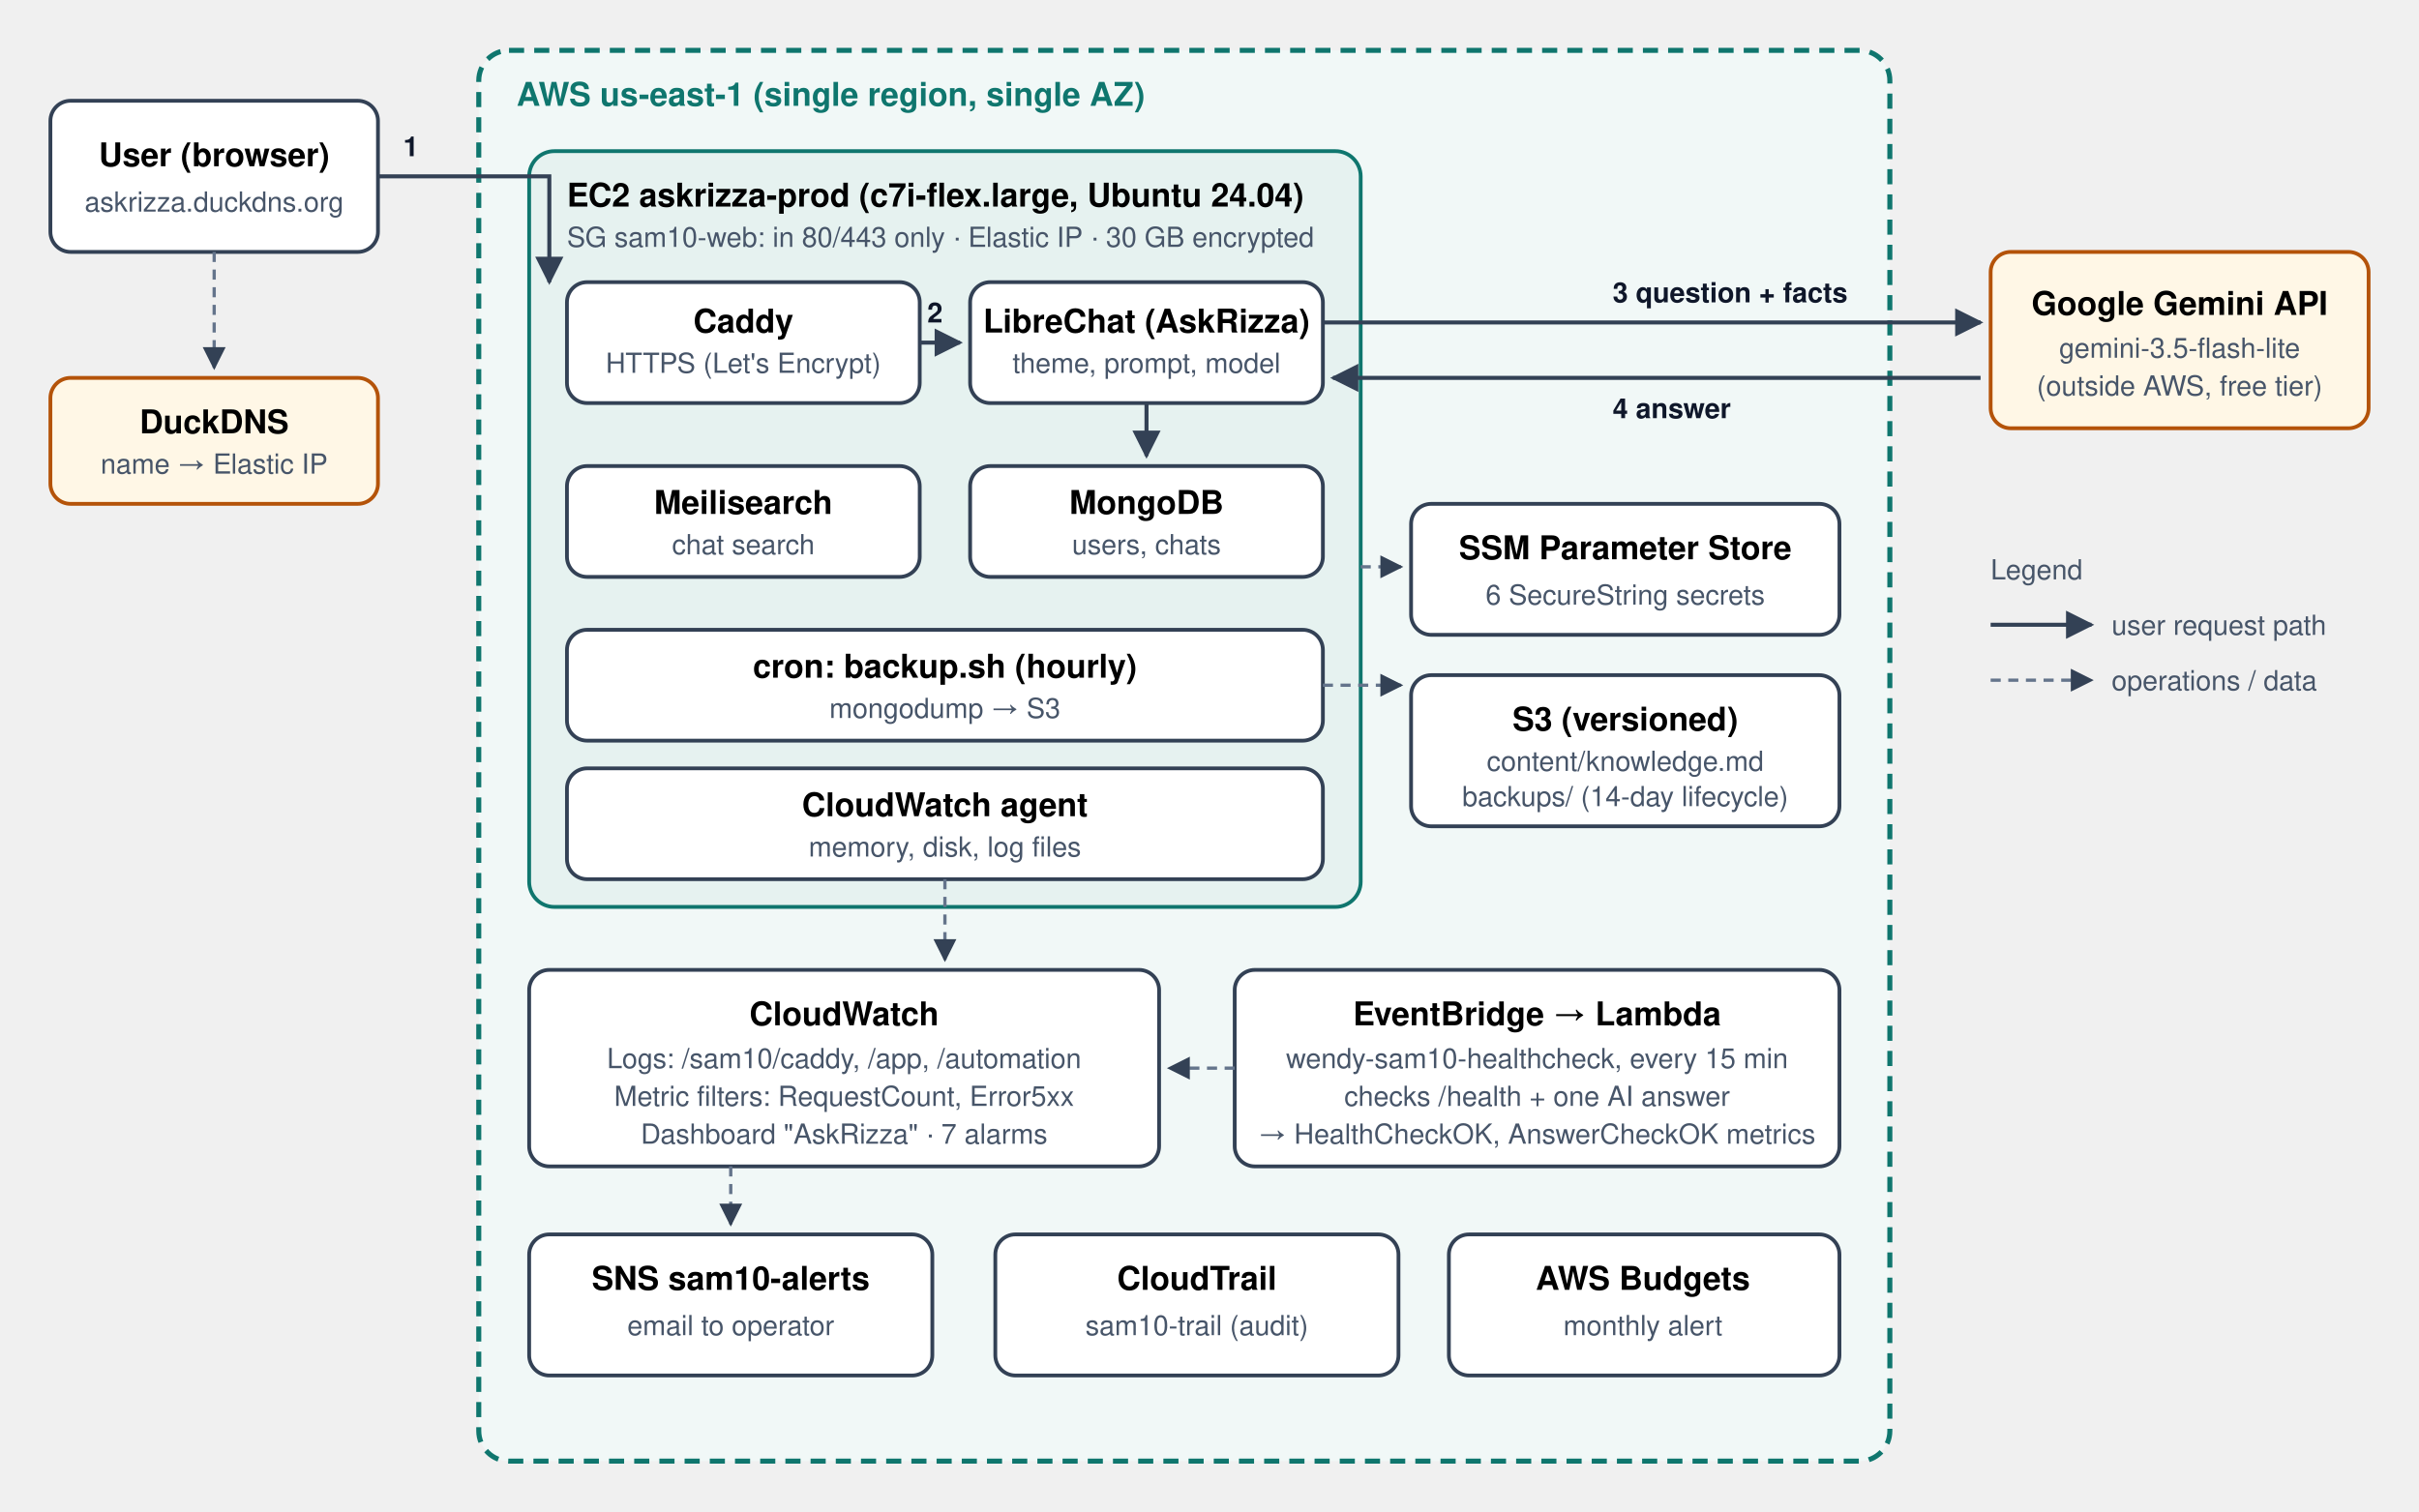
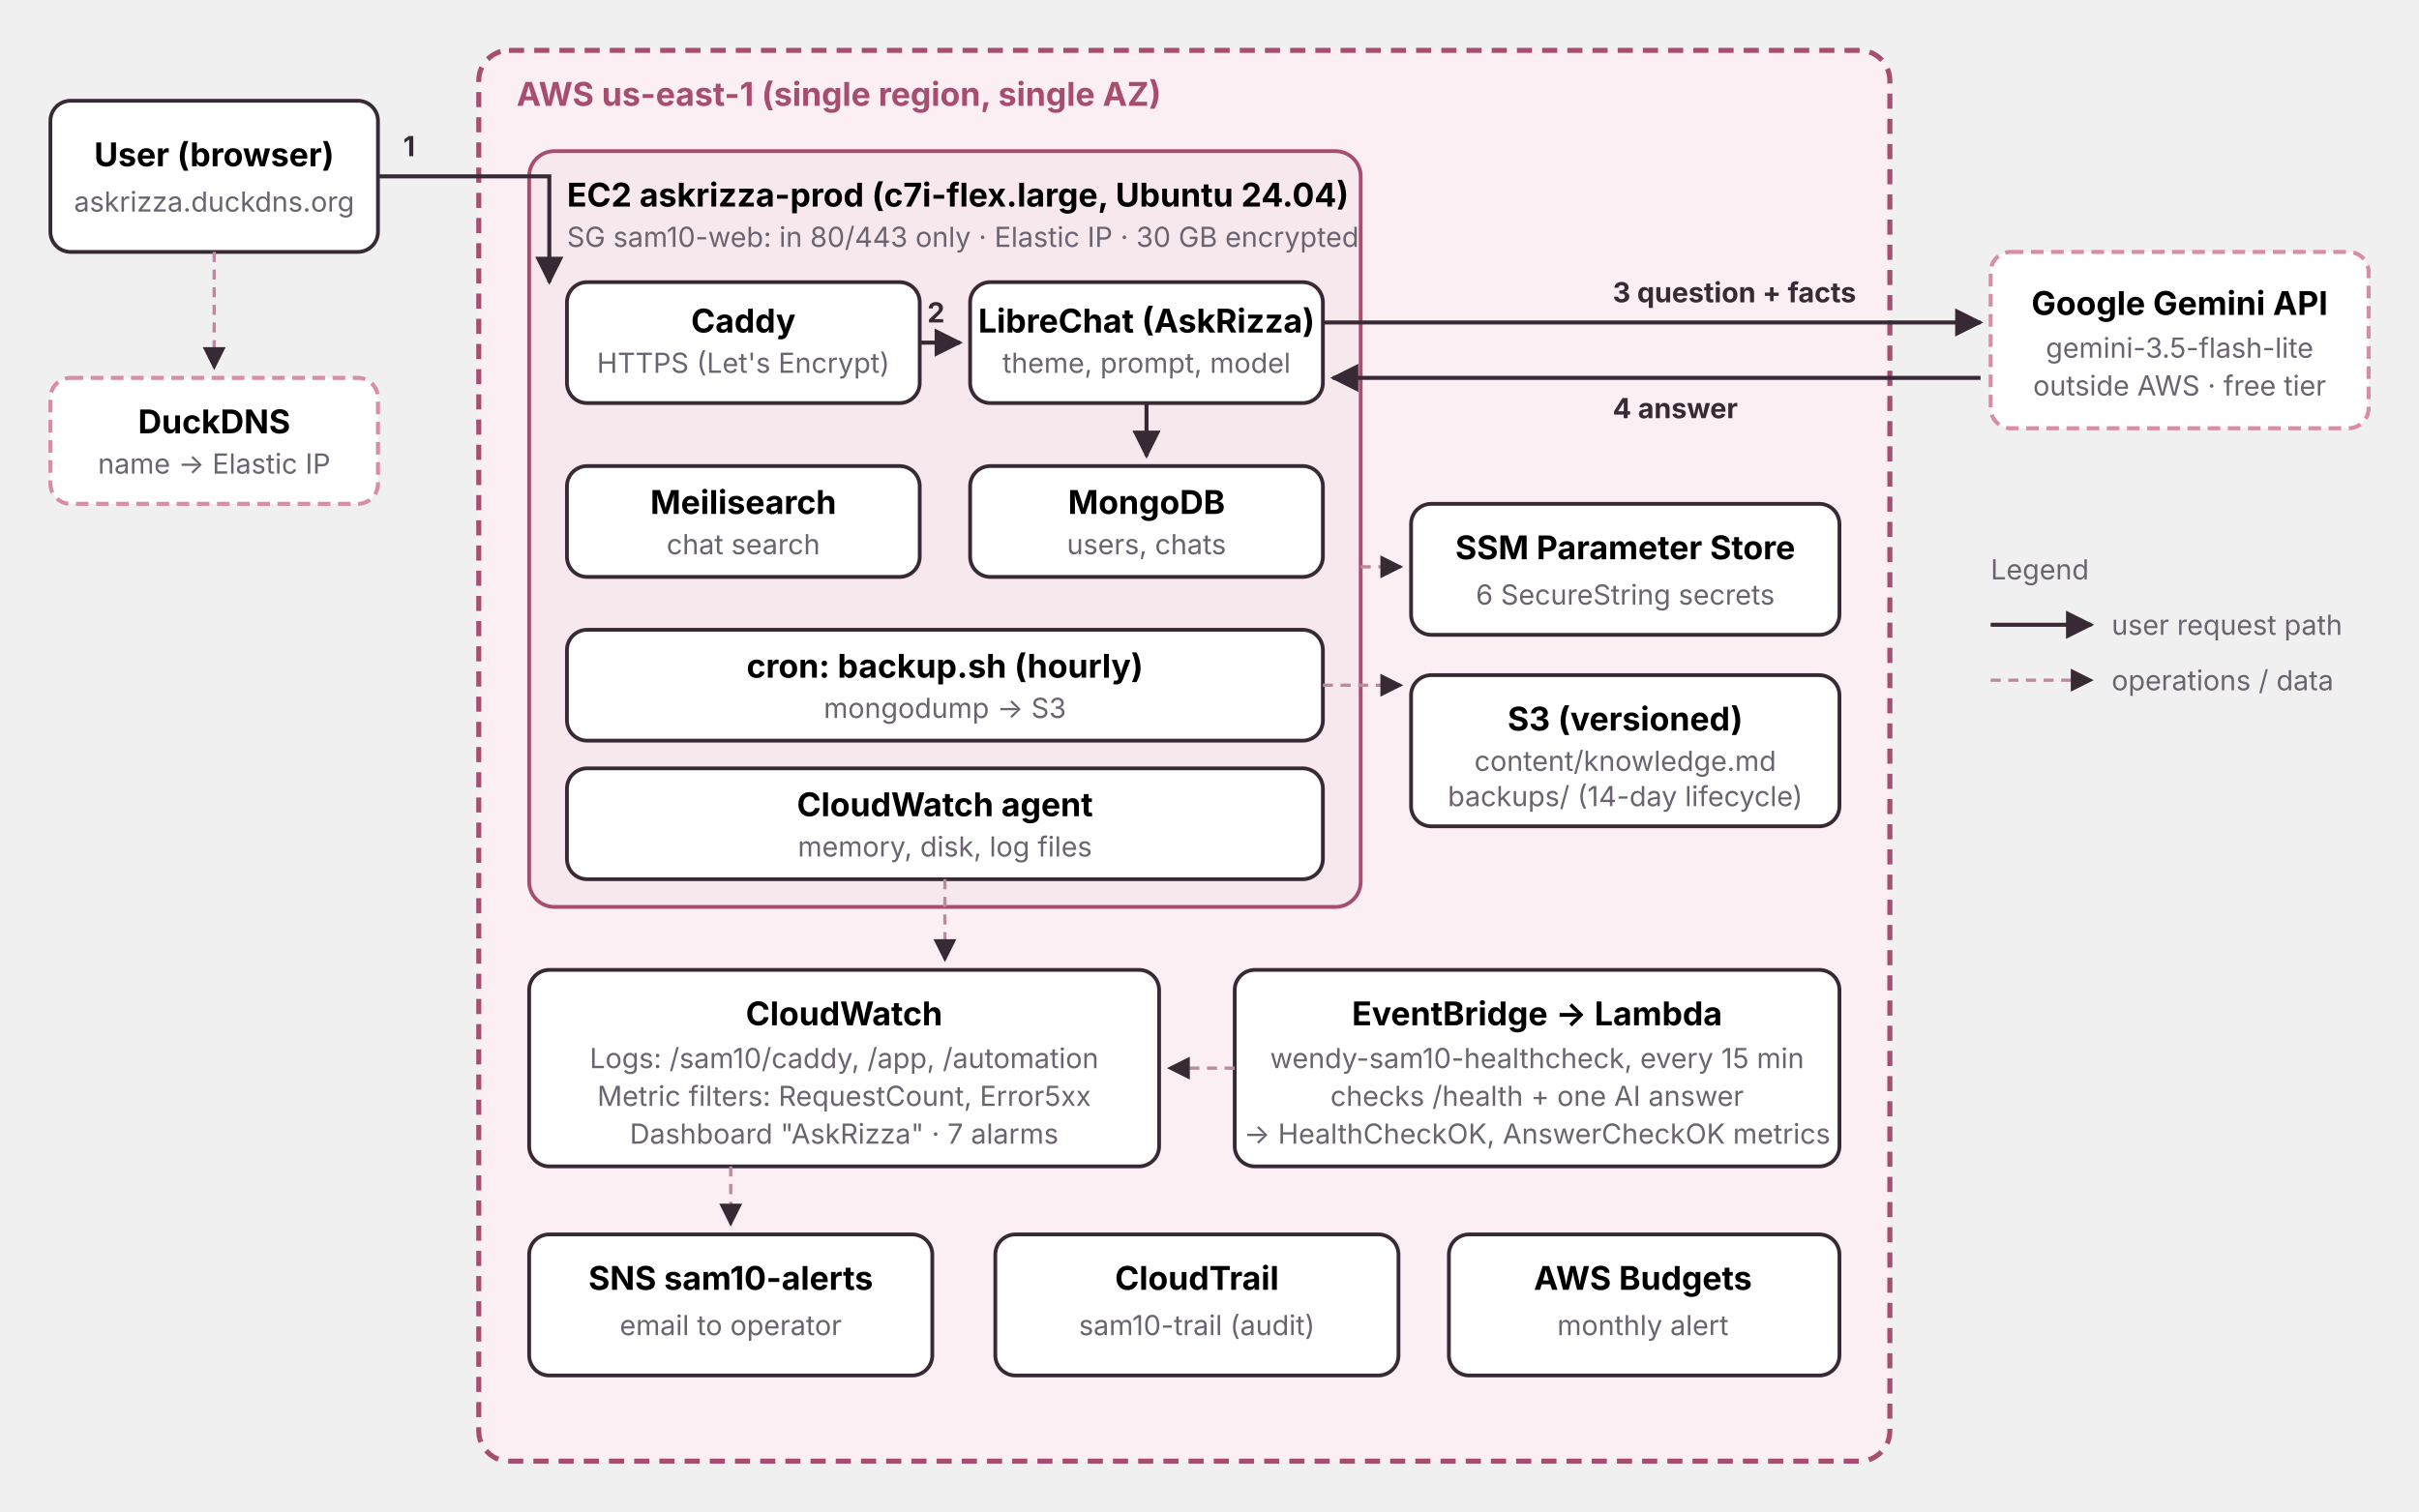
- <svg xmlns="http://www.w3.org/2000/svg" viewBox="0 0 960 600" font-family="Helvetica, Arial, sans-serif" font-size="13">
+ <svg xmlns="http://www.w3.org/2000/svg" viewBox="0 0 960 600" font-family="Inter, Helvetica, Arial, sans-serif" font-size="13">
  <defs>
    <marker id="a" viewBox="0 0 10 10" refX="9" refY="5" markerWidth="7" markerHeight="7" orient="auto-start-reverse">
-       <path d="M0 0L10 5L0 10z" fill="#334155" />
+       <path d="M0 0L10 5L0 10z" fill="#382A34" />
    </marker>
    <style>
-       .box{fill:#fff;stroke:#334155;stroke-width:1.5;rx:8}
-       .aws{fill:#f1f8f7;stroke:#0f766e;stroke-width:2;stroke-dasharray:6 4}
-       .ec2{fill:#e6f2f0;stroke:#0f766e;stroke-width:1.5}
-       .ext{fill:#fff7e6;stroke:#b45309;stroke-width:1.5}
+       .box{fill:#fff;stroke:#382A34;stroke-width:1.5;rx:8}
+       .aws{fill:#FCEFF3;stroke:#A64D70;stroke-width:2;stroke-dasharray:6 4}
+       .ec2{fill:#F7E8EE;stroke:#A64D70;stroke-width:1.5}
+       .ext{fill:#FFFFFF;stroke:#D98CA8;stroke-width:1.6;stroke-dasharray:5 3}
      .t{font-weight:bold}
-       .s{font-size:11px;fill:#475569}
-       .l{stroke:#334155;stroke-width:1.6;fill:none;marker-end:url(#a)}
-       .d{stroke:#64748b;stroke-width:1.3;fill:none;stroke-dasharray:4 3;marker-end:url(#a)}
-       .n{font-size:11px;fill:#0f172a;font-weight:bold}
+       .s{font-size:11px;fill:#6B6470}
+       .l{stroke:#382A34;stroke-width:1.6;fill:none;marker-end:url(#a)}
+       .d{stroke:#B98AA0;stroke-width:1.3;fill:none;stroke-dasharray:4 3;marker-end:url(#a)}
+       .n{font-size:11px;fill:#382A34;font-weight:bold}
    </style>
  </defs>
  <rect class="box" x="20" y="40" width="130" height="60" rx="8" />
  <text class="t" x="85" y="66" text-anchor="middle">User (browser)</text>
  <text class="s" x="85" y="84" text-anchor="middle">askrizza.duckdns.org</text>
  <rect class="ext" x="20" y="150" width="130" height="50" rx="8" />
  <text class="t" x="85" y="172" text-anchor="middle">DuckDNS</text>
  <text class="s" x="85" y="188" text-anchor="middle">name → Elastic IP</text>
  <path class="d" d="M85 100V146" />
  <rect class="aws" x="190" y="20" width="560" height="560" rx="12" />
-   <text class="t" x="205" y="42" fill="#0f766e">AWS us-east-1 (single region, single AZ)</text>
+   <text class="t" x="205" y="42" fill="#A64D70">AWS us-east-1 (single region, single AZ)</text>
  <rect class="ec2" x="210" y="60" width="330" height="300" rx="10" />
  <text class="t" x="225" y="82">EC2 askrizza-prod (c7i-flex.large, Ubuntu 24.04)</text>
  <text class="s" x="225" y="98">SG sam10-web: in 80/443 only · Elastic IP · 30 GB encrypted</text>
  <rect class="box" x="225" y="112" width="140" height="48" rx="6" />
  <text class="t" x="295" y="132" text-anchor="middle">Caddy</text>
  <text class="s" x="295" y="148" text-anchor="middle">HTTPS (Let's Encrypt)</text>
  <rect class="box" x="385" y="112" width="140" height="48" rx="6" />
  <text class="t" x="455" y="132" text-anchor="middle">LibreChat (AskRizza)</text>
  <text class="s" x="455" y="148" text-anchor="middle">theme, prompt, model</text>
  <rect class="box" x="385" y="185" width="140" height="44" rx="6" />
  <text class="t" x="455" y="204" text-anchor="middle">MongoDB</text>
  <text class="s" x="455" y="220" text-anchor="middle">users, chats</text>
  <rect class="box" x="225" y="185" width="140" height="44" rx="6" />
  <text class="t" x="295" y="204" text-anchor="middle">Meilisearch</text>
  <text class="s" x="295" y="220" text-anchor="middle">chat search</text>
  <rect class="box" x="225" y="250" width="300" height="44" rx="6" />
  <text class="t" x="375" y="269" text-anchor="middle">cron: backup.sh (hourly)</text>
  <text class="s" x="375" y="285" text-anchor="middle">mongodump → S3</text>
  <rect class="box" x="225" y="305" width="300" height="44" rx="6" />
  <text class="t" x="375" y="324" text-anchor="middle">CloudWatch agent</text>
  <text class="s" x="375" y="340" text-anchor="middle">memory, disk, log files</text>
  <path class="l" d="M150 70H218V112" />
  <text class="n" x="160" y="62">1</text>
  <path class="l" d="M365 136H381" />
  <text class="n" x="368" y="128">2</text>
  <path class="l" d="M455 160V181" />
  <rect class="ext" x="790" y="100" width="150" height="70" rx="8" />
  <text class="t" x="865" y="125" text-anchor="middle">Google Gemini API</text>
  <text class="s" x="865" y="142" text-anchor="middle">gemini-3.5-flash-lite</text>
-   <text class="s" x="865" y="157" text-anchor="middle">(outside AWS, free tier)</text>
+   <text class="s" x="865" y="157" text-anchor="middle">outside AWS · free tier</text>
  <path class="l" d="M525 128H786" />
  <text class="n" x="640" y="120">3 question + facts</text>
  <path class="l" d="M786 150H529" />
  <text class="n" x="640" y="166">4 answer</text>
  <rect class="box" x="560" y="200" width="170" height="52" rx="8" />
  <text class="t" x="645" y="222" text-anchor="middle">SSM Parameter Store</text>
  <text class="s" x="645" y="240" text-anchor="middle">6 SecureString secrets</text>
  <rect class="box" x="560" y="268" width="170" height="60" rx="8" />
  <text class="t" x="645" y="290" text-anchor="middle">S3 (versioned)</text>
  <text class="s" x="645" y="306" text-anchor="middle">content/knowledge.md</text>
  <text class="s" x="645" y="320" text-anchor="middle">backups/ (14-day lifecycle)</text>
  <path class="d" d="M540 225H556" />
  <path class="d" d="M525 272H556" />
  <rect class="box" x="210" y="385" width="250" height="78" rx="8" />
  <text class="t" x="335" y="407" text-anchor="middle">CloudWatch</text>
  <text class="s" x="335" y="424" text-anchor="middle">Logs: /sam10/caddy, /app, /automation</text>
  <text class="s" x="335" y="439" text-anchor="middle">Metric filters: RequestCount, Error5xx</text>
  <text class="s" x="335" y="454" text-anchor="middle">Dashboard "AskRizza" · 7 alarms</text>
  <path class="d" d="M375 349V381" />
  <rect class="box" x="490" y="385" width="240" height="78" rx="8" />
  <text class="t" x="610" y="407" text-anchor="middle">EventBridge → Lambda</text>
  <text class="s" x="610" y="424" text-anchor="middle">wendy-sam10-healthcheck, every 15 min</text>
  <text class="s" x="610" y="439" text-anchor="middle">checks /health + one AI answer</text>
  <text class="s" x="610" y="454" text-anchor="middle">→ HealthCheckOK, AnswerCheckOK metrics</text>
  <path class="d" d="M490 424H464" />
  <rect class="box" x="210" y="490" width="160" height="56" rx="8" />
  <text class="t" x="290" y="512" text-anchor="middle">SNS sam10-alerts</text>
  <text class="s" x="290" y="530" text-anchor="middle">email to operator</text>
  <path class="d" d="M290 463V486" />
  <rect class="box" x="395" y="490" width="160" height="56" rx="8" />
  <text class="t" x="475" y="512" text-anchor="middle">CloudTrail</text>
  <text class="s" x="475" y="530" text-anchor="middle">sam10-trail (audit)</text>
  <rect class="box" x="575" y="490" width="155" height="56" rx="8" />
  <text class="t" x="652" y="512" text-anchor="middle">AWS Budgets</text>
  <text class="s" x="652" y="530" text-anchor="middle">monthly alert</text>
  <text class="s" x="790" y="230">Legend</text>
  <line x1="790" y1="248" x2="830" y2="248" class="l" />
  <text class="s" x="838" y="252">user request path</text>
  <line x1="790" y1="270" x2="830" y2="270" class="d" />
  <text class="s" x="838" y="274">operations / data</text>
</svg>
